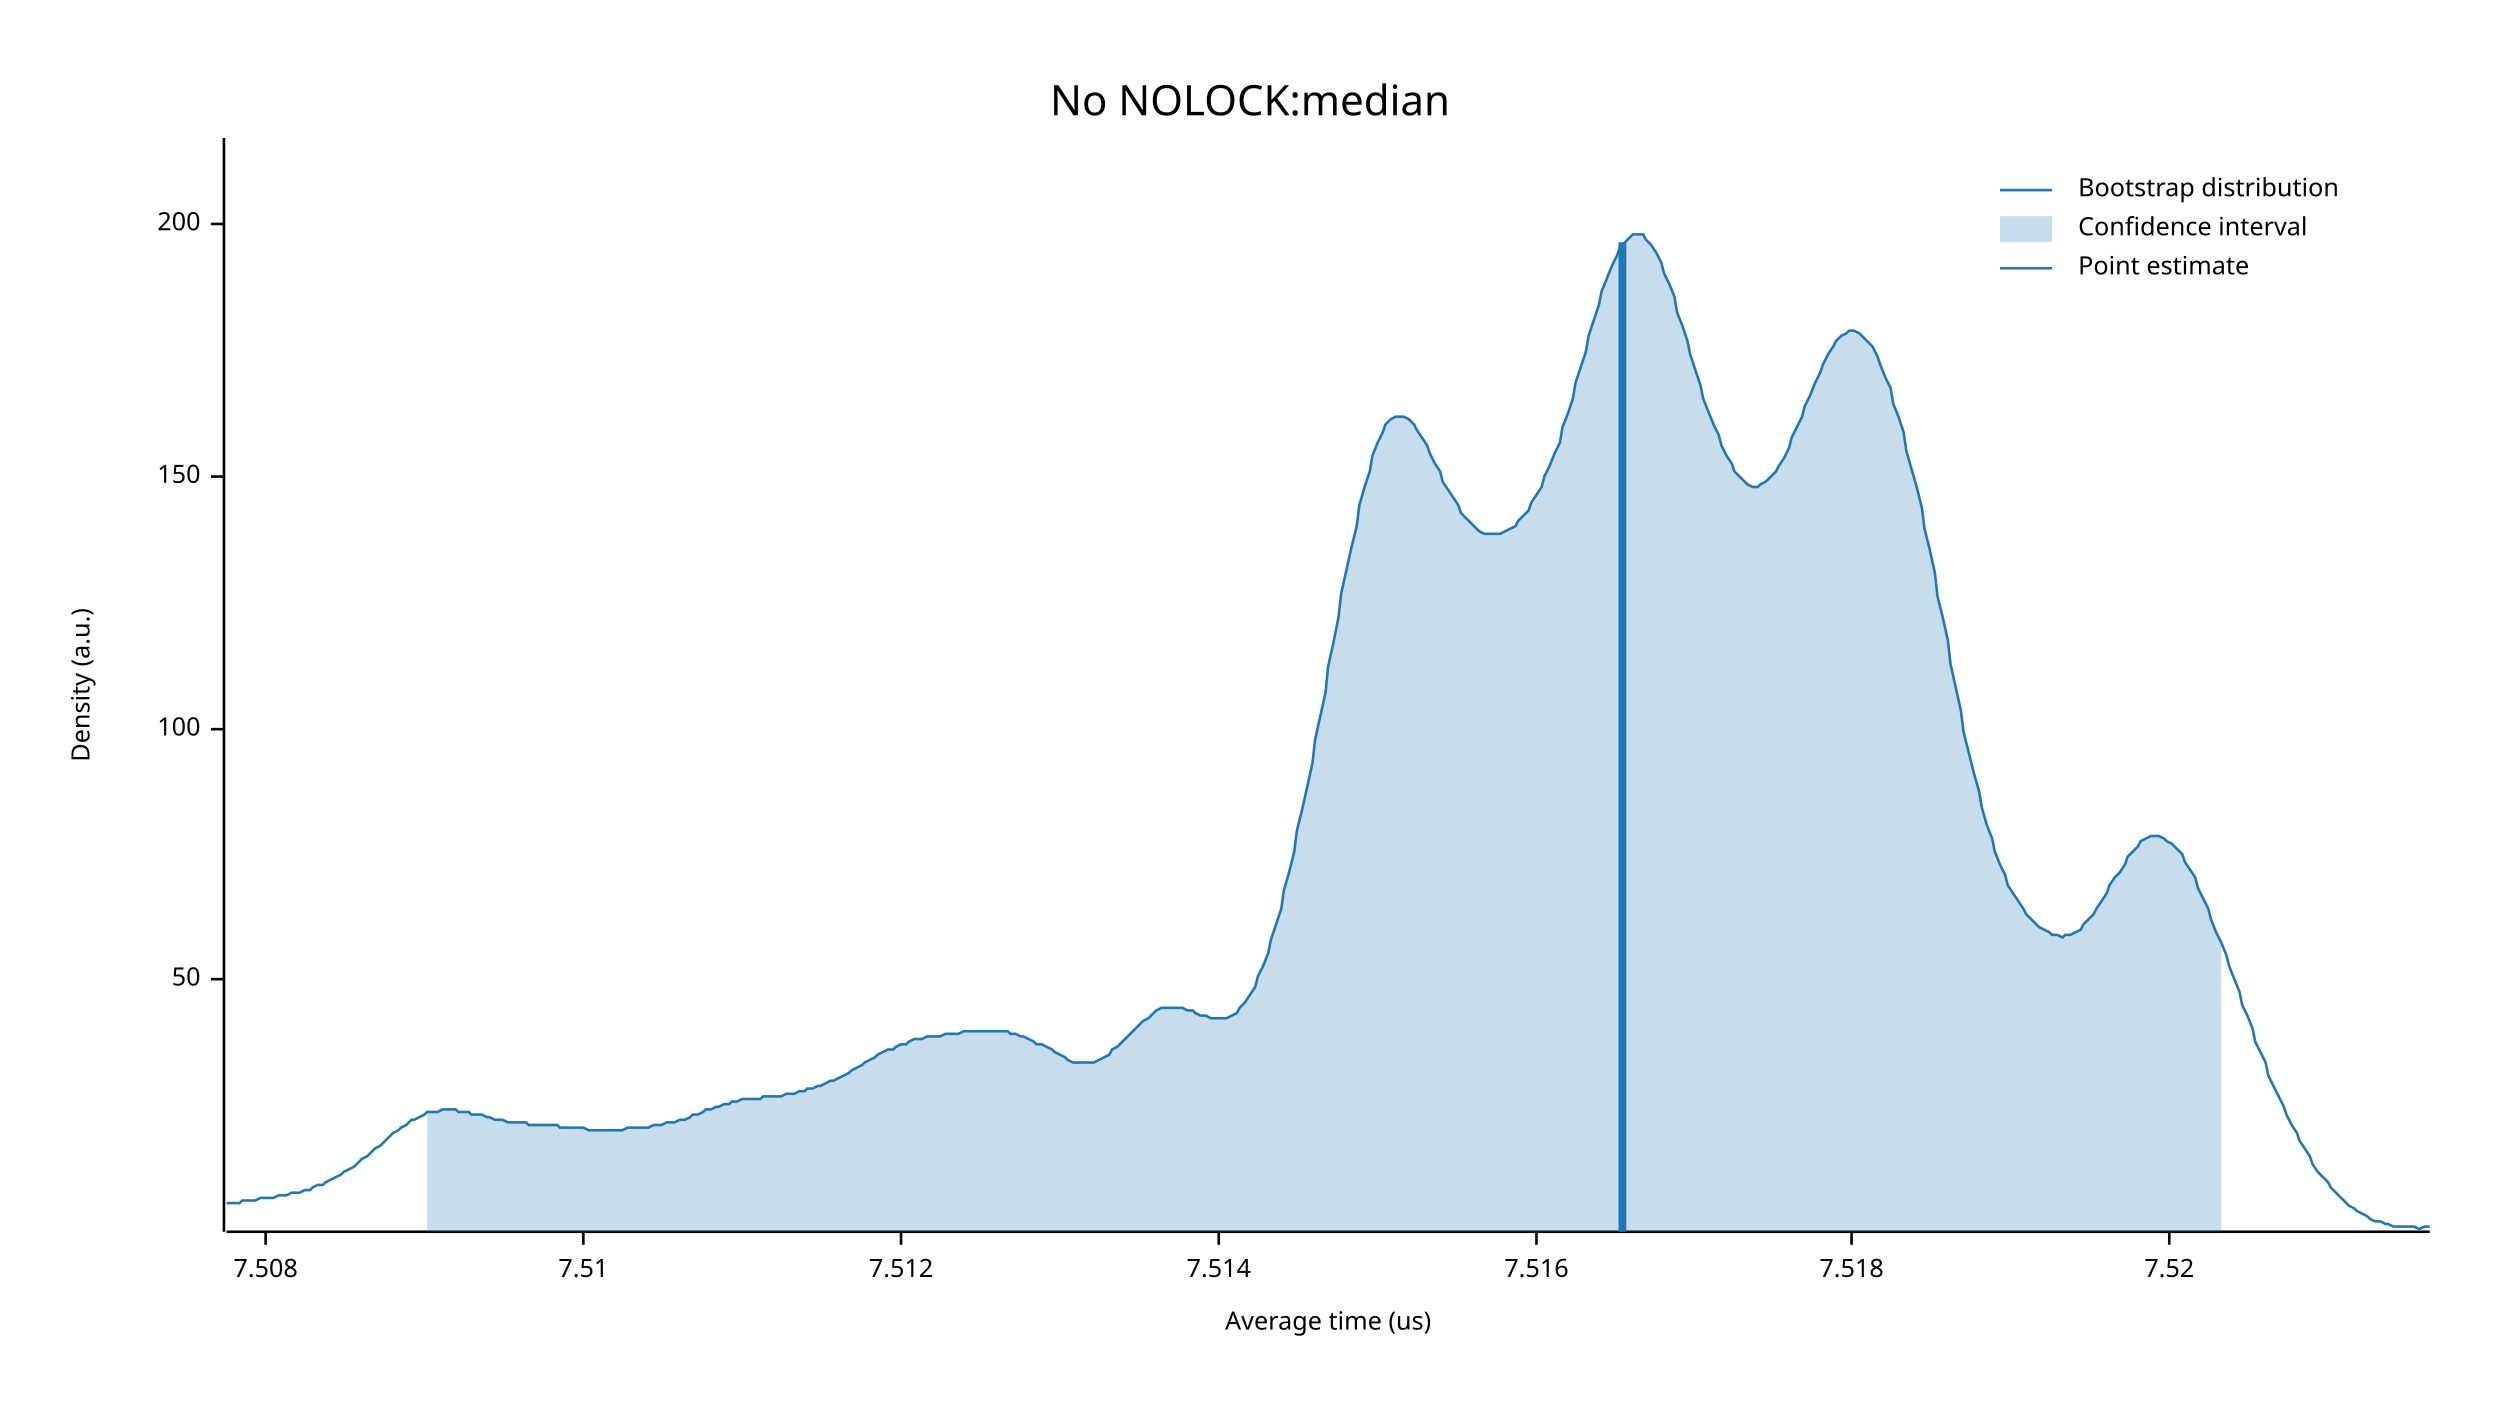
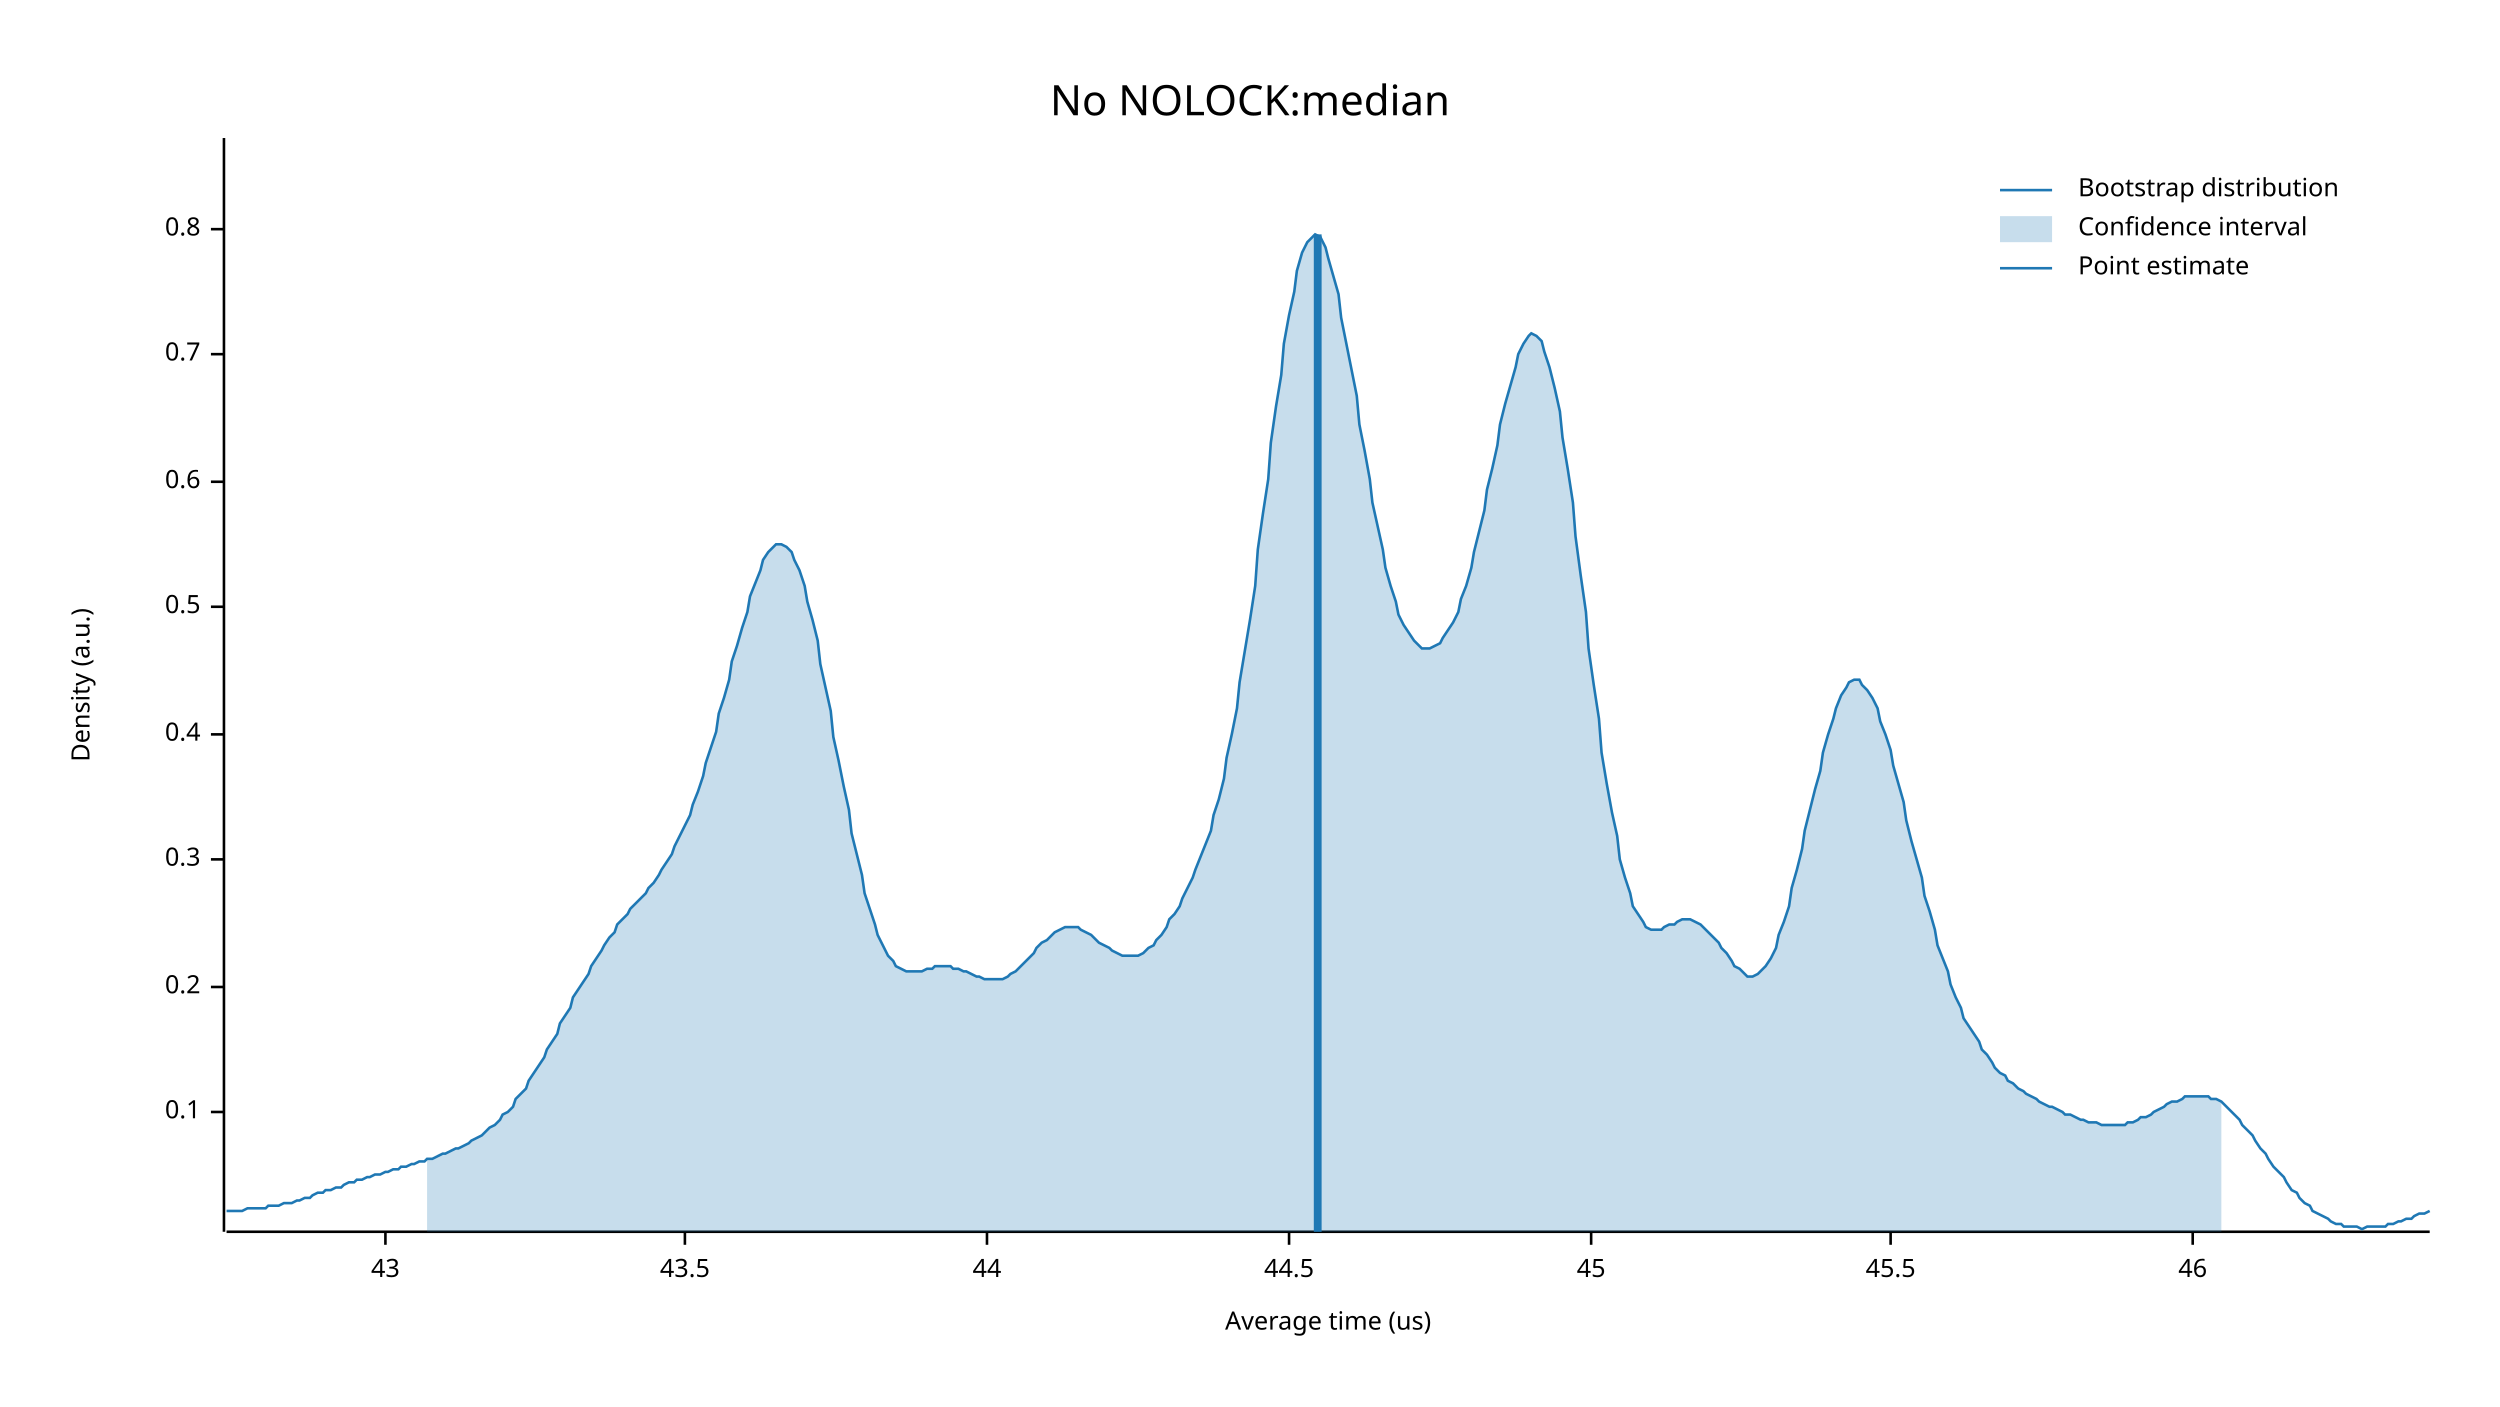
<svg xmlns="http://www.w3.org/2000/svg" width="960" height="540" viewBox="0 0 960 540">
  <text x="480" y="32" dy="0.76em" text-anchor="middle" font-family="sans-serif" font-size="16.129" opacity="1" fill="#000000">
No NOLOCK:median
</text>
  <text x="27" y="263" dy="0.76em" text-anchor="middle" font-family="sans-serif" font-size="9.677" opacity="1" fill="#000000" transform="rotate(270, 27, 263)">
Density (a.u.)
</text>
  <text x="510" y="513" dy="-0.5ex" text-anchor="middle" font-family="sans-serif" font-size="9.677" opacity="1" fill="#000000">
Average time (us)
</text>
  <polyline fill="none" opacity="1" stroke="#000000" stroke-width="1" points="86,53 86,473 " />
-   <text x="77" y="376" dy="0.5ex" text-anchor="end" font-family="sans-serif" font-size="9.677" opacity="1" fill="#000000">
- 50
+   <text x="77" y="427" dy="0.5ex" text-anchor="end" font-family="sans-serif" font-size="9.677" opacity="1" fill="#000000">
+ 0.1
</text>
-   <polyline fill="none" opacity="1" stroke="#000000" stroke-width="1" points="81,376 86,376 " />
-   <text x="77" y="280" dy="0.5ex" text-anchor="end" font-family="sans-serif" font-size="9.677" opacity="1" fill="#000000">
- 100
+   <polyline fill="none" opacity="1" stroke="#000000" stroke-width="1" points="81,427 86,427 " />
+   <text x="77" y="379" dy="0.5ex" text-anchor="end" font-family="sans-serif" font-size="9.677" opacity="1" fill="#000000">
+ 0.2
</text>
-   <polyline fill="none" opacity="1" stroke="#000000" stroke-width="1" points="81,280 86,280 " />
-   <text x="77" y="183" dy="0.5ex" text-anchor="end" font-family="sans-serif" font-size="9.677" opacity="1" fill="#000000">
- 150
+   <polyline fill="none" opacity="1" stroke="#000000" stroke-width="1" points="81,379 86,379 " />
+   <text x="77" y="330" dy="0.5ex" text-anchor="end" font-family="sans-serif" font-size="9.677" opacity="1" fill="#000000">
+ 0.3
</text>
-   <polyline fill="none" opacity="1" stroke="#000000" stroke-width="1" points="81,183 86,183 " />
-   <text x="77" y="86" dy="0.5ex" text-anchor="end" font-family="sans-serif" font-size="9.677" opacity="1" fill="#000000">
- 200
+   <polyline fill="none" opacity="1" stroke="#000000" stroke-width="1" points="81,330 86,330 " />
+   <text x="77" y="282" dy="0.5ex" text-anchor="end" font-family="sans-serif" font-size="9.677" opacity="1" fill="#000000">
+ 0.4
</text>
-   <polyline fill="none" opacity="1" stroke="#000000" stroke-width="1" points="81,86 86,86 " />
+   <polyline fill="none" opacity="1" stroke="#000000" stroke-width="1" points="81,282 86,282 " />
+   <text x="77" y="233" dy="0.5ex" text-anchor="end" font-family="sans-serif" font-size="9.677" opacity="1" fill="#000000">
+ 0.5
+ </text>
+   <polyline fill="none" opacity="1" stroke="#000000" stroke-width="1" points="81,233 86,233 " />
+   <text x="77" y="185" dy="0.5ex" text-anchor="end" font-family="sans-serif" font-size="9.677" opacity="1" fill="#000000">
+ 0.6
+ </text>
+   <polyline fill="none" opacity="1" stroke="#000000" stroke-width="1" points="81,185 86,185 " />
+   <text x="77" y="136" dy="0.5ex" text-anchor="end" font-family="sans-serif" font-size="9.677" opacity="1" fill="#000000">
+ 0.7
+ </text>
+   <polyline fill="none" opacity="1" stroke="#000000" stroke-width="1" points="81,136 86,136 " />
+   <text x="77" y="88" dy="0.5ex" text-anchor="end" font-family="sans-serif" font-size="9.677" opacity="1" fill="#000000">
+ 0.8
+ </text>
+   <polyline fill="none" opacity="1" stroke="#000000" stroke-width="1" points="81,88 86,88 " />
  <polyline fill="none" opacity="1" stroke="#000000" stroke-width="1" points="87,473 933,473 " />
-   <text x="102" y="483" dy="0.76em" text-anchor="middle" font-family="sans-serif" font-size="9.677" opacity="1" fill="#000000">
- 7.508
+   <text x="148" y="483" dy="0.76em" text-anchor="middle" font-family="sans-serif" font-size="9.677" opacity="1" fill="#000000">
+ 43
</text>
-   <polyline fill="none" opacity="1" stroke="#000000" stroke-width="1" points="102,473 102,478 " />
-   <text x="224" y="483" dy="0.76em" text-anchor="middle" font-family="sans-serif" font-size="9.677" opacity="1" fill="#000000">
- 7.51
+   <polyline fill="none" opacity="1" stroke="#000000" stroke-width="1" points="148,473 148,478 " />
+   <text x="263" y="483" dy="0.76em" text-anchor="middle" font-family="sans-serif" font-size="9.677" opacity="1" fill="#000000">
+ 43.5
</text>
-   <polyline fill="none" opacity="1" stroke="#000000" stroke-width="1" points="224,473 224,478 " />
-   <text x="346" y="483" dy="0.76em" text-anchor="middle" font-family="sans-serif" font-size="9.677" opacity="1" fill="#000000">
- 7.512
+   <polyline fill="none" opacity="1" stroke="#000000" stroke-width="1" points="263,473 263,478 " />
+   <text x="379" y="483" dy="0.76em" text-anchor="middle" font-family="sans-serif" font-size="9.677" opacity="1" fill="#000000">
+ 44
</text>
-   <polyline fill="none" opacity="1" stroke="#000000" stroke-width="1" points="346,473 346,478 " />
-   <text x="468" y="483" dy="0.76em" text-anchor="middle" font-family="sans-serif" font-size="9.677" opacity="1" fill="#000000">
- 7.514
+   <polyline fill="none" opacity="1" stroke="#000000" stroke-width="1" points="379,473 379,478 " />
+   <text x="495" y="483" dy="0.76em" text-anchor="middle" font-family="sans-serif" font-size="9.677" opacity="1" fill="#000000">
+ 44.5
</text>
-   <polyline fill="none" opacity="1" stroke="#000000" stroke-width="1" points="468,473 468,478 " />
-   <text x="590" y="483" dy="0.76em" text-anchor="middle" font-family="sans-serif" font-size="9.677" opacity="1" fill="#000000">
- 7.516
+   <polyline fill="none" opacity="1" stroke="#000000" stroke-width="1" points="495,473 495,478 " />
+   <text x="611" y="483" dy="0.76em" text-anchor="middle" font-family="sans-serif" font-size="9.677" opacity="1" fill="#000000">
+ 45
</text>
-   <polyline fill="none" opacity="1" stroke="#000000" stroke-width="1" points="590,473 590,478 " />
-   <text x="711" y="483" dy="0.76em" text-anchor="middle" font-family="sans-serif" font-size="9.677" opacity="1" fill="#000000">
- 7.518
+   <polyline fill="none" opacity="1" stroke="#000000" stroke-width="1" points="611,473 611,478 " />
+   <text x="726" y="483" dy="0.76em" text-anchor="middle" font-family="sans-serif" font-size="9.677" opacity="1" fill="#000000">
+ 45.5
</text>
-   <polyline fill="none" opacity="1" stroke="#000000" stroke-width="1" points="711,473 711,478 " />
-   <text x="833" y="483" dy="0.76em" text-anchor="middle" font-family="sans-serif" font-size="9.677" opacity="1" fill="#000000">
- 7.52
+   <polyline fill="none" opacity="1" stroke="#000000" stroke-width="1" points="726,473 726,478 " />
+   <text x="842" y="483" dy="0.76em" text-anchor="middle" font-family="sans-serif" font-size="9.677" opacity="1" fill="#000000">
+ 46
</text>
-   <polyline fill="none" opacity="1" stroke="#000000" stroke-width="1" points="833,473 833,478 " />
-   <polyline fill="none" opacity="1" stroke="#1F78B4" stroke-width="1" points="87,462 88,462 90,462 92,462 93,461 95,461 97,461 98,461 100,460 102,460 103,460 105,460 107,459 109,459 110,459 112,458 114,458 115,458 117,457 119,457 120,456 122,455 124,455 125,454 127,453 129,452 131,451 132,450 134,449 136,448 137,447 139,445 141,444 142,443 144,441 146,440 148,438 149,437 151,435 153,434 154,433 156,432 158,430 159,430 161,429 163,428 164,427 166,427 168,427 170,426 171,426 173,426 175,426 176,427 178,427 180,427 181,428 183,428 185,428 187,429 188,429 190,430 192,430 193,430 195,431 197,431 198,431 200,431 202,431 203,432 205,432 207,432 209,432 210,432 212,432 214,432 215,433 217,433 219,433 220,433 222,433 224,433 226,434 227,434 229,434 231,434 232,434 234,434 236,434 237,434 239,434 241,433 242,433 244,433 246,433 248,433 249,433 251,432 253,432 254,432 256,431 258,431 259,431 261,430 263,430 265,429 266,428 268,428 270,427 271,426 273,426 275,425 276,425 278,424 280,424 281,423 283,423 285,422 287,422 288,422 290,422 292,422 293,421 295,421 297,421 298,421 300,421 302,420 304,420 305,420 307,419 309,419 310,418 312,418 314,417 315,417 317,416 319,415 320,415 322,414 324,413 326,412 327,411 329,410 331,409 332,408 334,407 336,406 337,405 339,404 341,403 343,403 344,402 346,401 348,401 349,400 351,399 353,399 354,399 356,398 358,398 359,398 361,398 363,397 365,397 366,397 368,397 370,396 371,396 373,396 375,396 376,396 378,396 380,396 381,396 383,396 385,396 387,396 388,397 390,397 392,398 393,398 395,399 397,400 398,401 400,401 402,402 404,403 405,404 407,405 409,406 410,407 412,408 414,408 415,408 417,408 419,408 420,408 422,407 424,406 426,405 427,403 429,402 431,400 432,399 434,397 436,395 437,394 439,392 441,391 443,389 444,388 446,387 448,387 449,387 451,387 453,387 454,387 456,388 458,388 459,389 461,390 463,390 465,391 466,391 468,391 470,391 471,391 473,390 475,389 476,387 478,385 480,382 482,379 483,375 485,371 487,366 488,361 490,355 492,349 493,342 495,335 497,327 498,319 500,311 502,302 504,293 505,284 507,275 509,266 510,256 512,247 514,237 515,228 517,219 519,210 521,202 522,194 524,187 526,181 527,175 529,170 531,166 532,163 534,161 536,160 537,160 539,160 541,161 543,163 544,165 546,168 548,171 549,174 551,178 553,181 554,185 556,188 558,191 560,194 561,197 563,199 565,201 566,202 568,204 570,205 571,205 573,205 575,205 576,205 578,204 580,203 582,202 583,200 585,198 587,196 588,193 590,190 592,187 593,183 595,179 597,174 599,170 600,164 602,159 604,153 605,147 607,141 609,135 610,129 612,123 614,117 615,112 617,107 619,102 621,98 622,95 624,93 626,91 627,90 629,90 631,90 632,92 634,94 636,97 638,101 639,105 641,109 643,114 644,120 646,125 648,131 649,136 651,142 653,148 654,153 656,158 658,163 660,167 661,171 663,175 665,178 666,181 668,183 670,185 671,186 673,187 675,187 676,186 678,185 680,183 682,181 683,179 685,176 687,172 688,168 690,164 692,160 693,156 695,152 697,147 699,143 700,140 702,136 704,133 705,131 707,129 709,128 710,127 712,127 714,128 715,129 717,131 719,133 721,137 722,140 724,145 726,149 727,155 729,160 731,166 732,173 734,180 736,187 738,195 739,203 741,211 743,220 744,229 746,237 748,246 749,255 751,264 753,273 754,281 756,289 758,297 760,304 761,310 763,317 765,322 766,327 768,332 770,336 771,340 773,343 775,346 777,349 778,351 780,353 782,355 783,356 785,357 787,358 788,359 790,359 792,360 793,359 795,359 797,358 799,357 800,355 802,353 804,351 805,349 807,346 809,343 810,340 812,337 814,335 816,332 817,329 819,327 821,325 822,323 824,322 826,321 827,321 829,321 831,322 832,323 834,324 836,326 838,328 839,331 841,334 843,337 844,341 846,345 848,349 849,353 851,358 853,362 855,367 856,371 858,376 860,381 861,386 863,390 865,395 866,400 868,404 870,408 871,413 873,417 875,421 877,425 878,428 880,432 882,435 883,438 885,441 887,444 888,447 890,450 892,452 894,454 895,456 897,458 899,460 900,461 902,463 904,464 905,465 907,466 909,467 910,468 912,469 914,469 916,470 917,470 919,471 921,471 922,471 924,471 926,471 927,471 929,472 931,471 933,471 " />
-   <polygon opacity="0.25" fill="#1F78B4" points="164,427 166,427 168,427 170,426 171,426 173,426 175,426 176,427 178,427 180,427 181,428 183,428 185,428 187,429 188,429 190,430 192,430 193,430 195,431 197,431 198,431 200,431 202,431 203,432 205,432 207,432 209,432 210,432 212,432 214,432 215,433 217,433 219,433 220,433 222,433 224,433 226,434 227,434 229,434 231,434 232,434 234,434 236,434 237,434 239,434 241,433 242,433 244,433 246,433 248,433 249,433 251,432 253,432 254,432 256,431 258,431 259,431 261,430 263,430 265,429 266,428 268,428 270,427 271,426 273,426 275,425 276,425 278,424 280,424 281,423 283,423 285,422 287,422 288,422 290,422 292,422 293,421 295,421 297,421 298,421 300,421 302,420 304,420 305,420 307,419 309,419 310,418 312,418 314,417 315,417 317,416 319,415 320,415 322,414 324,413 326,412 327,411 329,410 331,409 332,408 334,407 336,406 337,405 339,404 341,403 343,403 344,402 346,401 348,401 349,400 351,399 353,399 354,399 356,398 358,398 359,398 361,398 363,397 365,397 366,397 368,397 370,396 371,396 373,396 375,396 376,396 378,396 380,396 381,396 383,396 385,396 387,396 388,397 390,397 392,398 393,398 395,399 397,400 398,401 400,401 402,402 404,403 405,404 407,405 409,406 410,407 412,408 414,408 415,408 417,408 419,408 420,408 422,407 424,406 426,405 427,403 429,402 431,400 432,399 434,397 436,395 437,394 439,392 441,391 443,389 444,388 446,387 448,387 449,387 451,387 453,387 454,387 456,388 458,388 459,389 461,390 463,390 465,391 466,391 468,391 470,391 471,391 473,390 475,389 476,387 478,385 480,382 482,379 483,375 485,371 487,366 488,361 490,355 492,349 493,342 495,335 497,327 498,319 500,311 502,302 504,293 505,284 507,275 509,266 510,256 512,247 514,237 515,228 517,219 519,210 521,202 522,194 524,187 526,181 527,175 529,170 531,166 532,163 534,161 536,160 537,160 539,160 541,161 543,163 544,165 546,168 548,171 549,174 551,178 553,181 554,185 556,188 558,191 560,194 561,197 563,199 565,201 566,202 568,204 570,205 571,205 573,205 575,205 576,205 578,204 580,203 582,202 583,200 585,198 587,196 588,193 590,190 592,187 593,183 595,179 597,174 599,170 600,164 602,159 604,153 605,147 607,141 609,135 610,129 612,123 614,117 615,112 617,107 619,102 621,98 622,95 624,93 626,91 627,90 629,90 631,90 632,92 634,94 636,97 638,101 639,105 641,109 643,114 644,120 646,125 648,131 649,136 651,142 653,148 654,153 656,158 658,163 660,167 661,171 663,175 665,178 666,181 668,183 670,185 671,186 673,187 675,187 676,186 678,185 680,183 682,181 683,179 685,176 687,172 688,168 690,164 692,160 693,156 695,152 697,147 699,143 700,140 702,136 704,133 705,131 707,129 709,128 710,127 712,127 714,128 715,129 717,131 719,133 721,137 722,140 724,145 726,149 727,155 729,160 731,166 732,173 734,180 736,187 738,195 739,203 741,211 743,220 744,229 746,237 748,246 749,255 751,264 753,273 754,281 756,289 758,297 760,304 761,310 763,317 765,322 766,327 768,332 770,336 771,340 773,343 775,346 777,349 778,351 780,353 782,355 783,356 785,357 787,358 788,359 790,359 792,360 793,359 795,359 797,358 799,357 800,355 802,353 804,351 805,349 807,346 809,343 810,340 812,337 814,335 816,332 817,329 819,327 821,325 822,323 824,322 826,321 827,321 829,321 831,322 832,323 834,324 836,326 838,328 839,331 841,334 843,337 844,341 846,345 848,349 849,353 851,358 853,362 853,473 164,473 " />
-   <polyline fill="none" opacity="1" stroke="#1F78B4" stroke-width="3" points="623,473 623,93 " />
+   <polyline fill="none" opacity="1" stroke="#000000" stroke-width="1" points="842,473 842,478 " />
+   <polyline fill="none" opacity="1" stroke="#1F78B4" stroke-width="1" points="87,465 88,465 90,465 92,465 93,465 95,464 97,464 98,464 100,464 102,464 103,463 105,463 107,463 109,462 110,462 112,462 114,461 115,461 117,460 119,460 120,459 122,458 124,458 125,457 127,457 129,456 131,456 132,455 134,454 136,454 137,453 139,453 141,452 142,452 144,451 146,451 148,450 149,450 151,449 153,449 154,448 156,448 158,447 159,447 161,446 163,446 164,445 166,445 168,444 170,443 171,443 173,442 175,441 176,441 178,440 180,439 181,438 183,437 185,436 187,434 188,433 190,432 192,430 193,428 195,427 197,425 198,422 200,420 202,418 203,415 205,412 207,409 209,406 210,403 212,400 214,397 215,393 217,390 219,387 220,383 222,380 224,377 226,374 227,371 229,368 231,365 232,363 234,360 236,358 237,355 239,353 241,351 242,349 244,347 246,345 248,343 249,341 251,339 253,336 254,334 256,331 258,328 259,325 261,321 263,317 265,313 266,309 268,304 270,298 271,293 273,287 275,281 276,274 278,268 280,261 281,254 283,248 285,241 287,235 288,229 290,224 292,219 293,215 295,212 297,210 298,209 300,209 302,210 304,212 305,215 307,219 309,225 310,231 312,238 314,246 315,255 317,264 319,273 320,283 322,292 324,302 326,311 327,320 329,328 331,336 332,343 334,349 336,355 337,359 339,363 341,367 343,369 344,371 346,372 348,373 349,373 351,373 353,373 354,373 356,372 358,372 359,371 361,371 363,371 365,371 366,372 368,372 370,373 371,373 373,374 375,375 376,375 378,376 380,376 381,376 383,376 385,376 387,375 388,374 390,373 392,371 393,370 395,368 397,366 398,364 400,362 402,361 404,359 405,358 407,357 409,356 410,356 412,356 414,356 415,357 417,358 419,359 420,360 422,362 424,363 426,364 427,365 429,366 431,367 432,367 434,367 436,367 437,367 439,366 441,364 443,363 444,361 446,359 448,356 449,353 451,351 453,348 454,345 456,341 458,337 459,334 461,329 463,324 465,319 466,313 468,307 470,299 471,291 473,282 475,272 476,262 478,250 480,238 482,225 483,211 485,197 487,184 488,170 490,156 492,144 493,132 495,121 497,112 498,104 500,97 502,93 504,91 505,90 507,91 509,95 510,99 512,106 514,113 515,122 517,132 519,142 521,152 522,163 524,173 526,184 527,193 529,202 531,211 532,218 534,225 536,231 537,236 539,240 541,243 543,246 544,247 546,249 548,249 549,249 551,248 553,247 554,245 556,242 558,239 560,235 561,230 563,225 565,218 566,212 568,204 570,196 571,188 573,180 575,171 576,163 578,155 580,148 582,141 583,136 585,132 587,129 588,128 590,129 592,131 593,135 595,141 597,149 599,158 600,168 602,180 604,193 605,206 607,221 609,235 610,249 612,263 614,276 615,289 617,301 619,312 621,321 622,330 624,337 626,343 627,348 629,351 631,354 632,356 634,357 636,357 638,357 639,356 641,355 643,355 644,354 646,353 648,353 649,353 651,354 653,355 654,356 656,358 658,360 660,362 661,364 663,366 665,369 666,371 668,372 670,374 671,375 673,375 675,374 676,373 678,371 680,368 682,364 683,359 685,354 687,348 688,341 690,334 692,326 693,319 695,311 697,303 699,296 700,289 702,282 704,276 705,272 707,267 709,264 710,262 712,261 714,261 715,263 717,265 719,268 721,272 722,277 724,282 726,288 727,294 729,301 731,308 732,315 734,323 736,330 738,337 739,344 741,350 743,357 744,363 746,368 748,373 749,378 751,383 753,387 754,391 756,394 758,397 760,400 761,403 763,405 765,408 766,410 768,412 770,413 771,415 773,416 775,418 777,419 778,420 780,421 782,422 783,423 785,424 787,425 788,425 790,426 792,427 793,428 795,428 797,429 799,430 800,430 802,431 804,431 805,431 807,432 809,432 810,432 812,432 814,432 816,432 817,431 819,431 821,430 822,429 824,429 826,428 827,427 829,426 831,425 832,424 834,423 836,423 838,422 839,421 841,421 843,421 844,421 846,421 848,421 849,422 851,422 853,423 855,425 856,426 858,428 860,430 861,432 863,434 865,436 866,438 868,441 870,443 871,445 873,448 875,450 877,452 878,454 880,457 882,458 883,460 885,462 887,463 888,465 890,466 892,467 894,468 895,469 897,470 899,470 900,471 902,471 904,471 905,471 907,472 909,471 910,471 912,471 914,471 916,471 917,470 919,470 921,469 922,469 924,468 926,468 927,467 929,466 931,466 933,465 " />
+   <polygon opacity="0.25" fill="#1F78B4" points="164,445 166,445 168,444 170,443 171,443 173,442 175,441 176,441 178,440 180,439 181,438 183,437 185,436 187,434 188,433 190,432 192,430 193,428 195,427 197,425 198,422 200,420 202,418 203,415 205,412 207,409 209,406 210,403 212,400 214,397 215,393 217,390 219,387 220,383 222,380 224,377 226,374 227,371 229,368 231,365 232,363 234,360 236,358 237,355 239,353 241,351 242,349 244,347 246,345 248,343 249,341 251,339 253,336 254,334 256,331 258,328 259,325 261,321 263,317 265,313 266,309 268,304 270,298 271,293 273,287 275,281 276,274 278,268 280,261 281,254 283,248 285,241 287,235 288,229 290,224 292,219 293,215 295,212 297,210 298,209 300,209 302,210 304,212 305,215 307,219 309,225 310,231 312,238 314,246 315,255 317,264 319,273 320,283 322,292 324,302 326,311 327,320 329,328 331,336 332,343 334,349 336,355 337,359 339,363 341,367 343,369 344,371 346,372 348,373 349,373 351,373 353,373 354,373 356,372 358,372 359,371 361,371 363,371 365,371 366,372 368,372 370,373 371,373 373,374 375,375 376,375 378,376 380,376 381,376 383,376 385,376 387,375 388,374 390,373 392,371 393,370 395,368 397,366 398,364 400,362 402,361 404,359 405,358 407,357 409,356 410,356 412,356 414,356 415,357 417,358 419,359 420,360 422,362 424,363 426,364 427,365 429,366 431,367 432,367 434,367 436,367 437,367 439,366 441,364 443,363 444,361 446,359 448,356 449,353 451,351 453,348 454,345 456,341 458,337 459,334 461,329 463,324 465,319 466,313 468,307 470,299 471,291 473,282 475,272 476,262 478,250 480,238 482,225 483,211 485,197 487,184 488,170 490,156 492,144 493,132 495,121 497,112 498,104 500,97 502,93 504,91 505,90 507,91 509,95 510,99 512,106 514,113 515,122 517,132 519,142 521,152 522,163 524,173 526,184 527,193 529,202 531,211 532,218 534,225 536,231 537,236 539,240 541,243 543,246 544,247 546,249 548,249 549,249 551,248 553,247 554,245 556,242 558,239 560,235 561,230 563,225 565,218 566,212 568,204 570,196 571,188 573,180 575,171 576,163 578,155 580,148 582,141 583,136 585,132 587,129 588,128 590,129 592,131 593,135 595,141 597,149 599,158 600,168 602,180 604,193 605,206 607,221 609,235 610,249 612,263 614,276 615,289 617,301 619,312 621,321 622,330 624,337 626,343 627,348 629,351 631,354 632,356 634,357 636,357 638,357 639,356 641,355 643,355 644,354 646,353 648,353 649,353 651,354 653,355 654,356 656,358 658,360 660,362 661,364 663,366 665,369 666,371 668,372 670,374 671,375 673,375 675,374 676,373 678,371 680,368 682,364 683,359 685,354 687,348 688,341 690,334 692,326 693,319 695,311 697,303 699,296 700,289 702,282 704,276 705,272 707,267 709,264 710,262 712,261 714,261 715,263 717,265 719,268 721,272 722,277 724,282 726,288 727,294 729,301 731,308 732,315 734,323 736,330 738,337 739,344 741,350 743,357 744,363 746,368 748,373 749,378 751,383 753,387 754,391 756,394 758,397 760,400 761,403 763,405 765,408 766,410 768,412 770,413 771,415 773,416 775,418 777,419 778,420 780,421 782,422 783,423 785,424 787,425 788,425 790,426 792,427 793,428 795,428 797,429 799,430 800,430 802,431 804,431 805,431 807,432 809,432 810,432 812,432 814,432 816,432 817,431 819,431 821,430 822,429 824,429 826,428 827,427 829,426 831,425 832,424 834,423 836,423 838,422 839,421 841,421 843,421 844,421 846,421 848,421 849,422 851,422 853,423 853,473 164,473 " />
+   <polyline fill="none" opacity="1" stroke="#1F78B4" stroke-width="3" points="506,473 506,90 " />
  <text x="798" y="68" dy="0.76em" text-anchor="start" font-family="sans-serif" font-size="9.677" opacity="1" fill="#000000">
Bootstrap distribution
</text>
  <text x="798" y="83" dy="0.76em" text-anchor="start" font-family="sans-serif" font-size="9.677" opacity="1" fill="#000000">
Confidence interval
</text>
  <text x="798" y="98" dy="0.76em" text-anchor="start" font-family="sans-serif" font-size="9.677" opacity="1" fill="#000000">
Point estimate
</text>
  <polyline fill="none" opacity="1" stroke="#1F78B4" stroke-width="1" points="768,73 788,73 " />
  <rect x="768" y="83" width="20" height="10" opacity="0.25" fill="#1F78B4" stroke="none" />
  <polyline fill="none" opacity="1" stroke="#1F78B4" stroke-width="1" points="768,103 788,103 " />
</svg>
